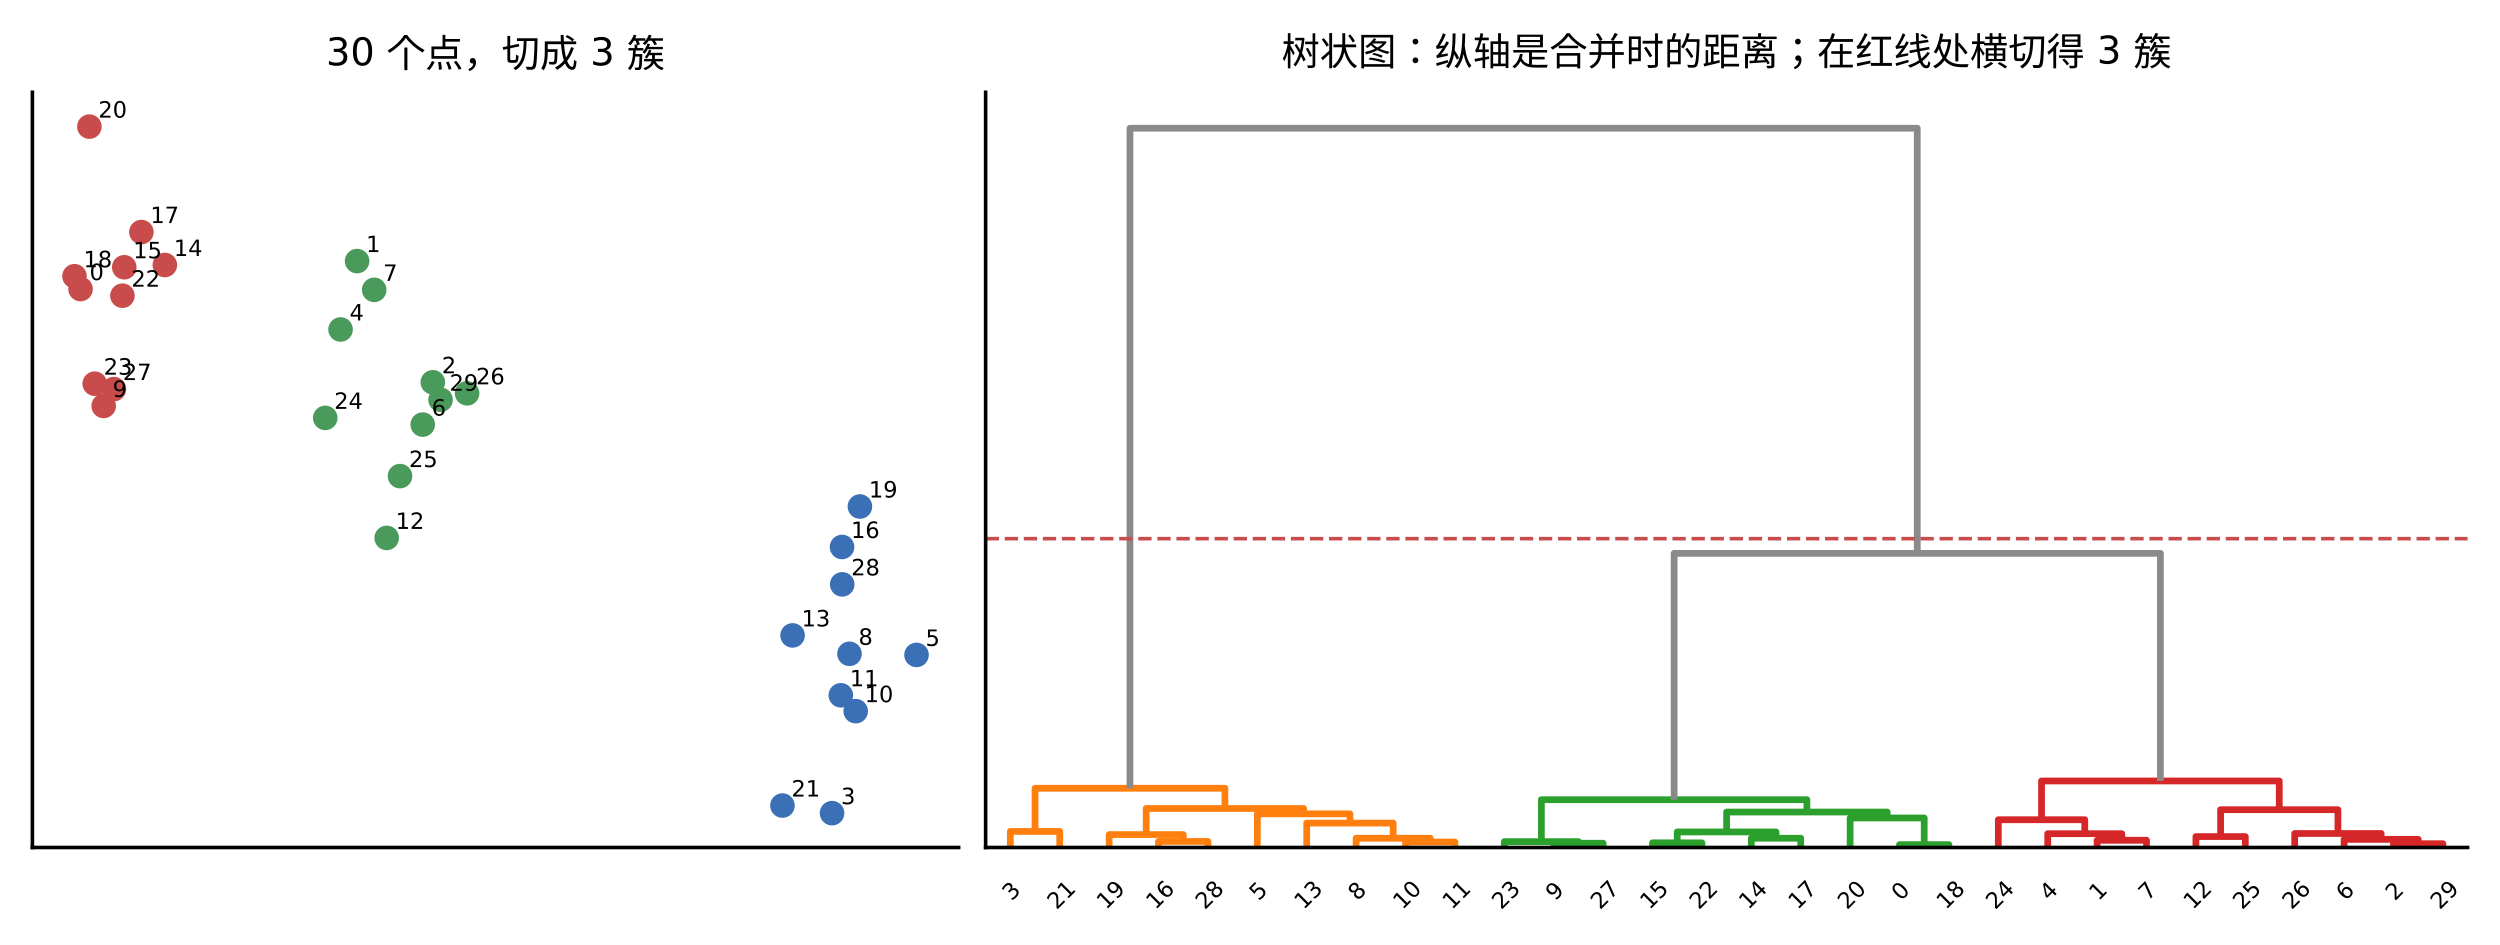
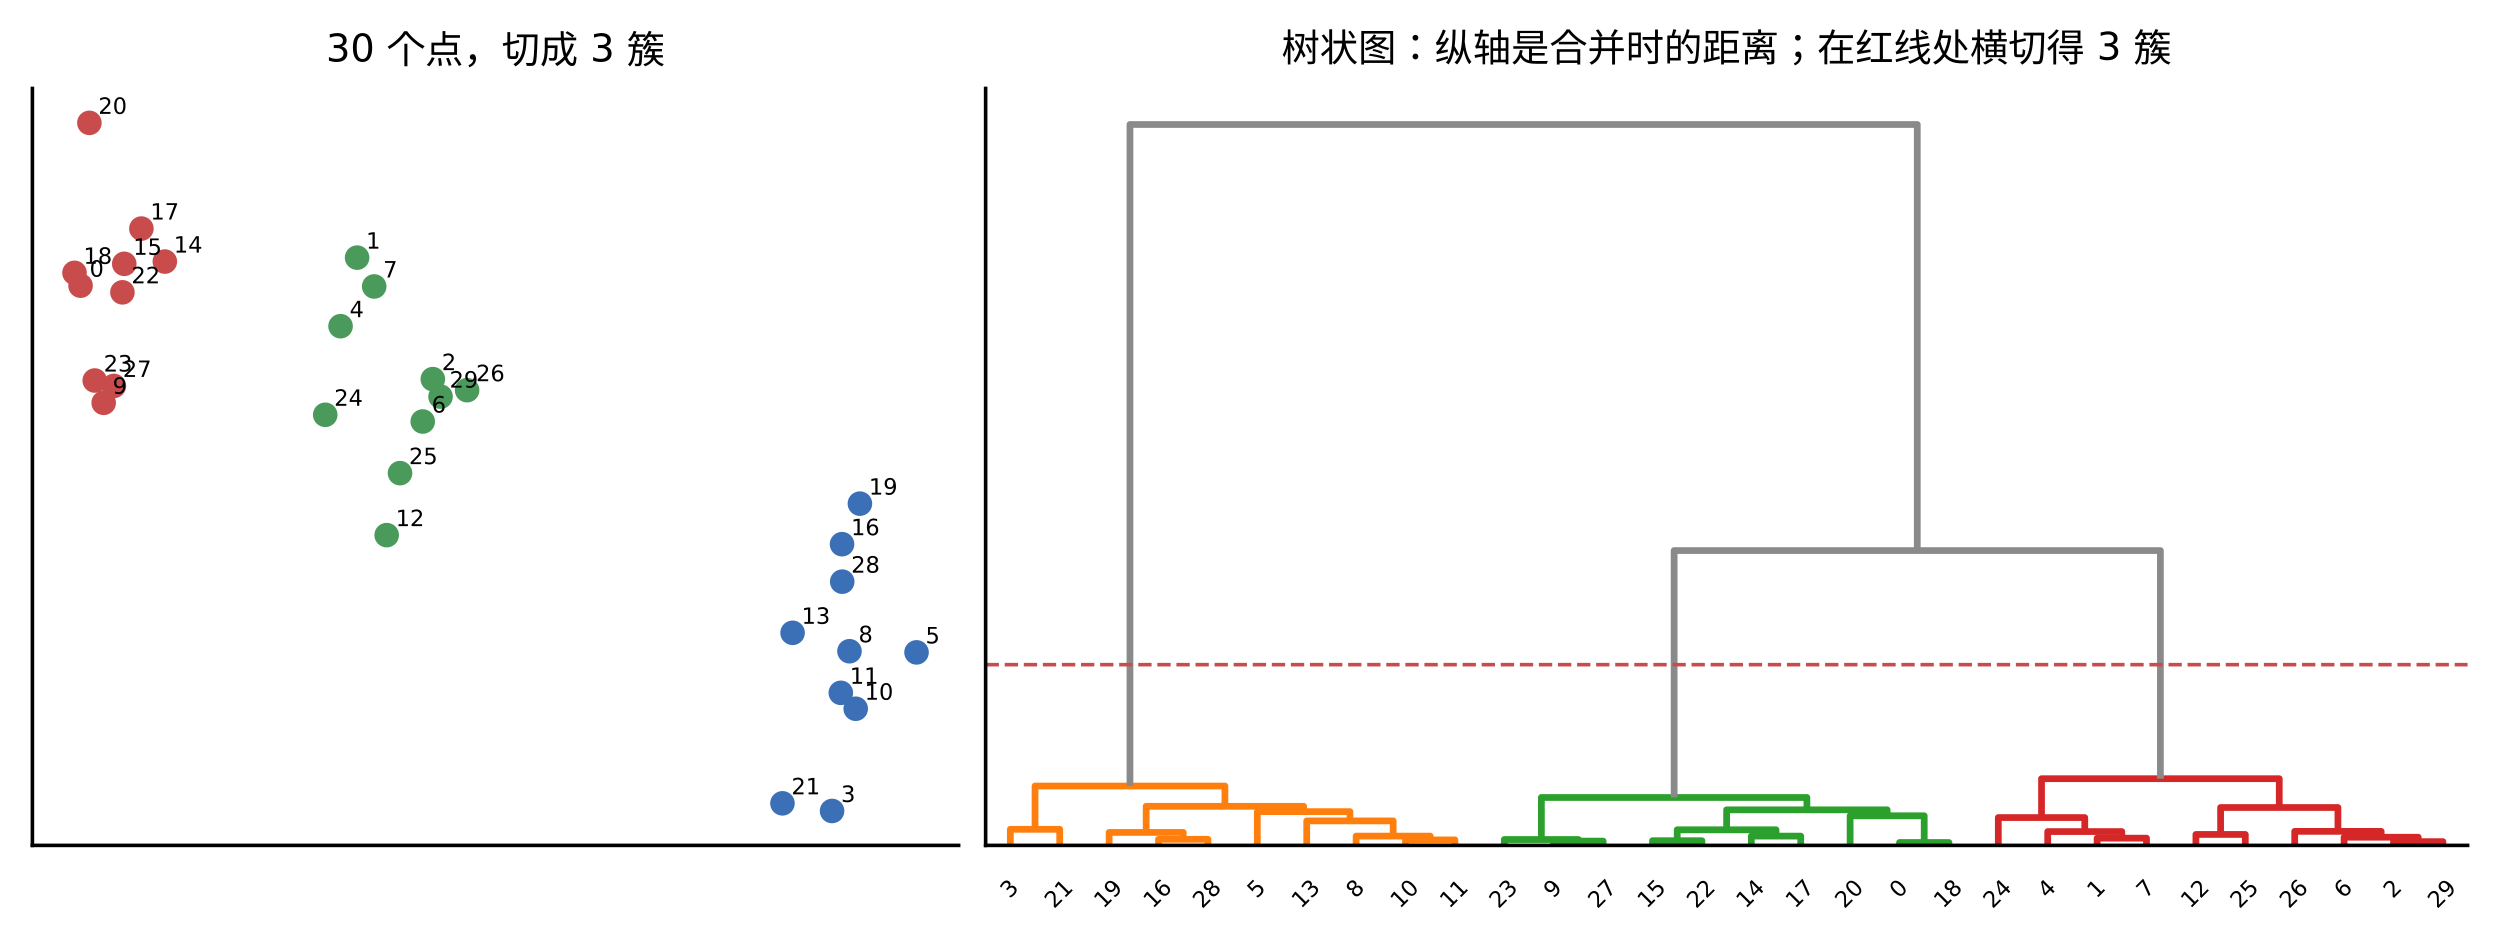
<svg xmlns="http://www.w3.org/2000/svg" xmlns:xlink="http://www.w3.org/1999/xlink" width="555.6pt" height="210pt" viewBox="0 0 555.6 210" version="1.1">
  <defs>
    <style type="text/css">*{stroke-linejoin: round; stroke-linecap: butt}</style>
  </defs>
  <g id="figure_1">
    <g id="patch_1">
-       <path d="M 0 210  L 555.6 210  L 555.6 -0  L 0 -0  z " style="fill: #ffffff" />
+       <path d="M 0 210 L 555.6 210 L 555.6 -0 L 0 -0 z " style="fill: #ffffff" />
    </g>
    <g id="axes_1">
      <g id="patch_2">
-         <path d="M 7.2 188.346  L 213.046 188.346  L 213.046 20.51  L 7.2 20.51  z " style="fill: #ffffff" />
+         <path d="M 7.2 187.879 L 213.046 187.879 L 213.046 19.659 L 7.2 19.659 z " style="fill: #ffffff" />
      </g>
      <g id="PathCollection_1">
        <defs>
-           <path id="mdc41150d9e" d="M 0 2.236  C 0.593 2.236 1.162 2 1.581 1.581  C 2 1.162 2.236 0.593 2.236 0  C 2.236 -0.593 2 -1.162 1.581 -1.581  C 1.162 -2 0.593 -2.236 0 -2.236  C -0.593 -2.236 -1.162 -2 -1.581 -1.581  C -2 -1.162 -2.236 -0.593 -2.236 0  C -2.236 0.593 -2 1.162 -1.581 1.581  C -1.162 2 -0.593 2.236 0 2.236  z " style="stroke: #3b6fb6" />
+           <path id="m9e10b21032" d="M 0 2.236 C 0.593 2.236 1.162 2 1.581 1.581 C 2 1.162 2.236 0.593 2.236 0 C 2.236 -0.593 2 -1.162 1.581 -1.581 C 1.162 -2 0.593 -2.236 0 -2.236 C -0.593 -2.236 -1.162 -2 -1.581 -1.581 C -2 -1.162 -2.236 -0.593 -2.236 0 C -2.236 0.593 -2 1.162 -1.581 1.581 C -1.162 2 -0.593 2.236 0 2.236 z " style="stroke: #3b6fb6" />
        </defs>
-         <g clip-path="url(#pfd260bfc84)">
-           <use xlink:href="#mdc41150d9e" x="184.918" y="180.717" style="fill: #3b6fb6; stroke: #3b6fb6" />
-           <use xlink:href="#mdc41150d9e" x="203.689" y="145.549" style="fill: #3b6fb6; stroke: #3b6fb6" />
-           <use xlink:href="#mdc41150d9e" x="188.788" y="145.298" style="fill: #3b6fb6; stroke: #3b6fb6" />
-           <use xlink:href="#mdc41150d9e" x="190.171" y="158.049" style="fill: #3b6fb6; stroke: #3b6fb6" />
-           <use xlink:href="#mdc41150d9e" x="186.864" y="154.519" style="fill: #3b6fb6; stroke: #3b6fb6" />
-           <use xlink:href="#mdc41150d9e" x="176.144" y="141.213" style="fill: #3b6fb6; stroke: #3b6fb6" />
-           <use xlink:href="#mdc41150d9e" x="187.134" y="121.56" style="fill: #3b6fb6; stroke: #3b6fb6" />
-           <use xlink:href="#mdc41150d9e" x="191.107" y="112.569" style="fill: #3b6fb6; stroke: #3b6fb6" />
-           <use xlink:href="#mdc41150d9e" x="173.894" y="179.023" style="fill: #3b6fb6; stroke: #3b6fb6" />
-           <use xlink:href="#mdc41150d9e" x="187.174" y="129.869" style="fill: #3b6fb6; stroke: #3b6fb6" />
+         <g clip-path="url(#pdfcf98d29f)">
+           <use xlink:href="#m9e10b21032" x="184.918" y="180.232" style="fill: #3b6fb6; stroke: #3b6fb6" />
+           <use xlink:href="#m9e10b21032" x="203.689" y="144.984" style="fill: #3b6fb6; stroke: #3b6fb6" />
+           <use xlink:href="#m9e10b21032" x="188.788" y="144.733" style="fill: #3b6fb6; stroke: #3b6fb6" />
+           <use xlink:href="#m9e10b21032" x="190.171" y="157.512" style="fill: #3b6fb6; stroke: #3b6fb6" />
+           <use xlink:href="#m9e10b21032" x="186.864" y="153.975" style="fill: #3b6fb6; stroke: #3b6fb6" />
+           <use xlink:href="#m9e10b21032" x="176.144" y="140.638" style="fill: #3b6fb6; stroke: #3b6fb6" />
+           <use xlink:href="#m9e10b21032" x="187.134" y="120.94" style="fill: #3b6fb6; stroke: #3b6fb6" />
+           <use xlink:href="#m9e10b21032" x="191.107" y="111.928" style="fill: #3b6fb6; stroke: #3b6fb6" />
+           <use xlink:href="#m9e10b21032" x="173.894" y="178.534" style="fill: #3b6fb6; stroke: #3b6fb6" />
+           <use xlink:href="#m9e10b21032" x="187.174" y="129.268" style="fill: #3b6fb6; stroke: #3b6fb6" />
        </g>
      </g>
      <g id="PathCollection_2">
        <defs>
-           <path id="mde18f491a0" d="M 0 2.236  C 0.593 2.236 1.162 2 1.581 1.581  C 2 1.162 2.236 0.593 2.236 0  C 2.236 -0.593 2 -1.162 1.581 -1.581  C 1.162 -2 0.593 -2.236 0 -2.236  C -0.593 -2.236 -1.162 -2 -1.581 -1.581  C -2 -1.162 -2.236 -0.593 -2.236 0  C -2.236 0.593 -2 1.162 -1.581 1.581  C -1.162 2 -0.593 2.236 0 2.236  z " style="stroke: #c94c4c" />
+           <path id="mf582504b7e" d="M 0 2.236 C 0.593 2.236 1.162 2 1.581 1.581 C 2 1.162 2.236 0.593 2.236 0 C 2.236 -0.593 2 -1.162 1.581 -1.581 C 1.162 -2 0.593 -2.236 0 -2.236 C -0.593 -2.236 -1.162 -2 -1.581 -1.581 C -2 -1.162 -2.236 -0.593 -2.236 0 C -2.236 0.593 -2 1.162 -1.581 1.581 C -1.162 2 -0.593 2.236 0 2.236 z " style="stroke: #c94c4c" />
        </defs>
-         <g clip-path="url(#pfd260bfc84)">
-           <use xlink:href="#mde18f491a0" x="17.902" y="64.241" style="fill: #c94c4c; stroke: #c94c4c" />
-           <use xlink:href="#mde18f491a0" x="23.042" y="90.214" style="fill: #c94c4c; stroke: #c94c4c" />
-           <use xlink:href="#mde18f491a0" x="36.634" y="58.895" style="fill: #c94c4c; stroke: #c94c4c" />
-           <use xlink:href="#mde18f491a0" x="27.613" y="59.395" style="fill: #c94c4c; stroke: #c94c4c" />
-           <use xlink:href="#mde18f491a0" x="31.424" y="51.575" style="fill: #c94c4c; stroke: #c94c4c" />
-           <use xlink:href="#mde18f491a0" x="16.557" y="61.393" style="fill: #c94c4c; stroke: #c94c4c" />
-           <use xlink:href="#mde18f491a0" x="19.863" y="28.139" style="fill: #c94c4c; stroke: #c94c4c" />
-           <use xlink:href="#mde18f491a0" x="27.208" y="65.715" style="fill: #c94c4c; stroke: #c94c4c" />
-           <use xlink:href="#mde18f491a0" x="21.052" y="85.268" style="fill: #c94c4c; stroke: #c94c4c" />
-           <use xlink:href="#mde18f491a0" x="25.308" y="86.471" style="fill: #c94c4c; stroke: #c94c4c" />
+         <g clip-path="url(#pdfcf98d29f)">
+           <use xlink:href="#mf582504b7e" x="17.902" y="63.49" style="fill: #c94c4c; stroke: #c94c4c" />
+           <use xlink:href="#mf582504b7e" x="23.042" y="89.522" style="fill: #c94c4c; stroke: #c94c4c" />
+           <use xlink:href="#mf582504b7e" x="36.634" y="58.132" style="fill: #c94c4c; stroke: #c94c4c" />
+           <use xlink:href="#mf582504b7e" x="27.613" y="58.632" style="fill: #c94c4c; stroke: #c94c4c" />
+           <use xlink:href="#mf582504b7e" x="31.424" y="50.795" style="fill: #c94c4c; stroke: #c94c4c" />
+           <use xlink:href="#mf582504b7e" x="16.557" y="60.635" style="fill: #c94c4c; stroke: #c94c4c" />
+           <use xlink:href="#mf582504b7e" x="19.863" y="27.305" style="fill: #c94c4c; stroke: #c94c4c" />
+           <use xlink:href="#mf582504b7e" x="27.208" y="64.967" style="fill: #c94c4c; stroke: #c94c4c" />
+           <use xlink:href="#mf582504b7e" x="21.052" y="84.565" style="fill: #c94c4c; stroke: #c94c4c" />
+           <use xlink:href="#mf582504b7e" x="25.308" y="85.77" style="fill: #c94c4c; stroke: #c94c4c" />
        </g>
      </g>
      <g id="PathCollection_3">
        <defs>
-           <path id="m5bed4da98b" d="M 0 2.236  C 0.593 2.236 1.162 2 1.581 1.581  C 2 1.162 2.236 0.593 2.236 0  C 2.236 -0.593 2 -1.162 1.581 -1.581  C 1.162 -2 0.593 -2.236 0 -2.236  C -0.593 -2.236 -1.162 -2 -1.581 -1.581  C -2 -1.162 -2.236 -0.593 -2.236 0  C -2.236 0.593 -2 1.162 -1.581 1.581  C -1.162 2 -0.593 2.236 0 2.236  z " style="stroke: #4a9a5b" />
+           <path id="m82878c0432" d="M 0 2.236 C 0.593 2.236 1.162 2 1.581 1.581 C 2 1.162 2.236 0.593 2.236 0 C 2.236 -0.593 2 -1.162 1.581 -1.581 C 1.162 -2 0.593 -2.236 0 -2.236 C -0.593 -2.236 -1.162 -2 -1.581 -1.581 C -2 -1.162 -2.236 -0.593 -2.236 0 C -2.236 0.593 -2 1.162 -1.581 1.581 C -1.162 2 -0.593 2.236 0 2.236 z " style="stroke: #4a9a5b" />
        </defs>
-         <g clip-path="url(#pfd260bfc84)">
-           <use xlink:href="#m5bed4da98b" x="79.362" y="58.024" style="fill: #4a9a5b; stroke: #4a9a5b" />
-           <use xlink:href="#m5bed4da98b" x="96.191" y="84.961" style="fill: #4a9a5b; stroke: #4a9a5b" />
-           <use xlink:href="#m5bed4da98b" x="75.684" y="73.224" style="fill: #4a9a5b; stroke: #4a9a5b" />
-           <use xlink:href="#m5bed4da98b" x="93.947" y="94.359" style="fill: #4a9a5b; stroke: #4a9a5b" />
-           <use xlink:href="#m5bed4da98b" x="83.161" y="64.414" style="fill: #4a9a5b; stroke: #4a9a5b" />
-           <use xlink:href="#m5bed4da98b" x="85.937" y="119.549" style="fill: #4a9a5b; stroke: #4a9a5b" />
-           <use xlink:href="#m5bed4da98b" x="72.282" y="92.871" style="fill: #4a9a5b; stroke: #4a9a5b" />
-           <use xlink:href="#m5bed4da98b" x="88.899" y="105.807" style="fill: #4a9a5b; stroke: #4a9a5b" />
-           <use xlink:href="#m5bed4da98b" x="103.807" y="87.412" style="fill: #4a9a5b; stroke: #4a9a5b" />
-           <use xlink:href="#m5bed4da98b" x="97.909" y="88.841" style="fill: #4a9a5b; stroke: #4a9a5b" />
+         <g clip-path="url(#pdfcf98d29f)">
+           <use xlink:href="#m82878c0432" x="79.362" y="57.258" style="fill: #4a9a5b; stroke: #4a9a5b" />
+           <use xlink:href="#m82878c0432" x="96.191" y="84.257" style="fill: #4a9a5b; stroke: #4a9a5b" />
+           <use xlink:href="#m82878c0432" x="75.684" y="72.493" style="fill: #4a9a5b; stroke: #4a9a5b" />
+           <use xlink:href="#m82878c0432" x="93.947" y="93.677" style="fill: #4a9a5b; stroke: #4a9a5b" />
+           <use xlink:href="#m82878c0432" x="83.161" y="63.663" style="fill: #4a9a5b; stroke: #4a9a5b" />
+           <use xlink:href="#m82878c0432" x="85.937" y="118.925" style="fill: #4a9a5b; stroke: #4a9a5b" />
+           <use xlink:href="#m82878c0432" x="72.282" y="92.186" style="fill: #4a9a5b; stroke: #4a9a5b" />
+           <use xlink:href="#m82878c0432" x="88.899" y="105.151" style="fill: #4a9a5b; stroke: #4a9a5b" />
+           <use xlink:href="#m82878c0432" x="103.807" y="86.714" style="fill: #4a9a5b; stroke: #4a9a5b" />
+           <use xlink:href="#m82878c0432" x="97.909" y="88.146" style="fill: #4a9a5b; stroke: #4a9a5b" />
        </g>
      </g>
      <g id="matplotlib.axis_1" />
      <g id="matplotlib.axis_2" />
      <g id="patch_3">
-         <path d="M 7.2 188.346  L 7.2 20.51  " style="fill: none; stroke: #000000; stroke-width: 0.8; stroke-linejoin: miter; stroke-linecap: square" />
+         <path d="M 7.2 187.879 L 7.2 19.659 " style="fill: none; stroke: #000000; stroke-width: 0.8; stroke-linejoin: miter; stroke-linecap: square" />
      </g>
      <g id="patch_4">
-         <path d="M 7.2 188.346  L 213.046 188.346  " style="fill: none; stroke: #000000; stroke-width: 0.8; stroke-linejoin: miter; stroke-linecap: square" />
+         <path d="M 7.2 187.879 L 213.046 187.879 " style="fill: none; stroke: #000000; stroke-width: 0.8; stroke-linejoin: miter; stroke-linecap: square" />
      </g>
      <g id="text_1">
-         <text style="font-size: 5px; font-family: 'Heiti SC', 'Heiti TC', 'Arial Unicode MS', 'DejaVu Sans'; text-anchor: start" x="19.902" y="62.241" transform="rotate(-0 19.90216 62.24136)">0</text>
+         <text style="font-size: 5px; font-family: 'Heiti SC', 'Heiti TC', 'Arial Unicode MS', 'DejaVu Sans'; text-anchor: start" x="19.902" y="61.49" transform="rotate(-0 19.90216 61.49008)">0</text>
      </g>
      <g id="text_2">
-         <text style="font-size: 5px; font-family: 'Heiti SC', 'Heiti TC', 'Arial Unicode MS', 'DejaVu Sans'; text-anchor: start" x="81.362" y="56.024" transform="rotate(-0 81.36173 56.02366)">1</text>
+         <text style="font-size: 5px; font-family: 'Heiti SC', 'Heiti TC', 'Arial Unicode MS', 'DejaVu Sans'; text-anchor: start" x="81.362" y="55.258" transform="rotate(-0 81.36173 55.25816)">1</text>
      </g>
      <g id="text_3">
-         <text style="font-size: 5px; font-family: 'Heiti SC', 'Heiti TC', 'Arial Unicode MS', 'DejaVu Sans'; text-anchor: start" x="98.191" y="82.961" transform="rotate(-0 98.19136 82.96099)">2</text>
+         <text style="font-size: 5px; font-family: 'Heiti SC', 'Heiti TC', 'Arial Unicode MS', 'DejaVu Sans'; text-anchor: start" x="98.191" y="82.257" transform="rotate(-0 98.19136 82.25711)">2</text>
      </g>
      <g id="text_4">
-         <text style="font-size: 5px; font-family: 'Heiti SC', 'Heiti TC', 'Arial Unicode MS', 'DejaVu Sans'; text-anchor: start" x="186.918" y="178.717" transform="rotate(-0 186.9182 178.7173)">3</text>
+         <text style="font-size: 5px; font-family: 'Heiti SC', 'Heiti TC', 'Arial Unicode MS', 'DejaVu Sans'; text-anchor: start" x="186.918" y="178.232" transform="rotate(-0 186.9182 178.2324)">3</text>
      </g>
      <g id="text_5">
-         <text style="font-size: 5px; font-family: 'Heiti SC', 'Heiti TC', 'Arial Unicode MS', 'DejaVu Sans'; text-anchor: start" x="77.684" y="71.224" transform="rotate(-0 77.68418 71.22419)">4</text>
+         <text style="font-size: 5px; font-family: 'Heiti SC', 'Heiti TC', 'Arial Unicode MS', 'DejaVu Sans'; text-anchor: start" x="77.684" y="70.493" transform="rotate(-0 77.68418 70.49346)">4</text>
      </g>
      <g id="text_6">
-         <text style="font-size: 5px; font-family: 'Heiti SC', 'Heiti TC', 'Arial Unicode MS', 'DejaVu Sans'; text-anchor: start" x="205.689" y="143.549" transform="rotate(-0 205.6892 143.5491)">5</text>
+         <text style="font-size: 5px; font-family: 'Heiti SC', 'Heiti TC', 'Arial Unicode MS', 'DejaVu Sans'; text-anchor: start" x="205.689" y="142.984" transform="rotate(-0 205.6892 142.9838)">5</text>
      </g>
      <g id="text_7">
-         <text style="font-size: 5px; font-family: 'Heiti SC', 'Heiti TC', 'Arial Unicode MS', 'DejaVu Sans'; text-anchor: start" x="95.947" y="92.359" transform="rotate(-0 95.94732 92.35894)">6</text>
+         <text style="font-size: 5px; font-family: 'Heiti SC', 'Heiti TC', 'Arial Unicode MS', 'DejaVu Sans'; text-anchor: start" x="95.947" y="91.677" transform="rotate(-0 95.94732 91.67656)">6</text>
      </g>
      <g id="text_8">
-         <text style="font-size: 5px; font-family: 'Heiti SC', 'Heiti TC', 'Arial Unicode MS', 'DejaVu Sans'; text-anchor: start" x="85.161" y="62.414" transform="rotate(-0 85.16117 62.41372)">7</text>
+         <text style="font-size: 5px; font-family: 'Heiti SC', 'Heiti TC', 'Arial Unicode MS', 'DejaVu Sans'; text-anchor: start" x="85.161" y="61.663" transform="rotate(-0 85.16117 61.66284)">7</text>
      </g>
      <g id="text_9">
-         <text style="font-size: 5px; font-family: 'Heiti SC', 'Heiti TC', 'Arial Unicode MS', 'DejaVu Sans'; text-anchor: start" x="190.788" y="143.298" transform="rotate(-0 190.7883 143.2985)">8</text>
+         <text style="font-size: 5px; font-family: 'Heiti SC', 'Heiti TC', 'Arial Unicode MS', 'DejaVu Sans'; text-anchor: start" x="190.788" y="142.733" transform="rotate(-0 190.7883 142.7326)">8</text>
      </g>
      <g id="text_10">
-         <text style="font-size: 5px; font-family: 'Heiti SC', 'Heiti TC', 'Arial Unicode MS', 'DejaVu Sans'; text-anchor: start" x="25.042" y="88.214" transform="rotate(-0 25.04201 88.21427)">9</text>
+         <text style="font-size: 5px; font-family: 'Heiti SC', 'Heiti TC', 'Arial Unicode MS', 'DejaVu Sans'; text-anchor: start" x="25.042" y="87.522" transform="rotate(-0 25.04201 87.52241)">9</text>
      </g>
      <g id="text_11">
-         <text style="font-size: 5px; font-family: 'Heiti SC', 'Heiti TC', 'Arial Unicode MS', 'DejaVu Sans'; text-anchor: start" x="192.171" y="156.049" transform="rotate(-0 192.1708 156.0486)">10</text>
+         <text style="font-size: 5px; font-family: 'Heiti SC', 'Heiti TC', 'Arial Unicode MS', 'DejaVu Sans'; text-anchor: start" x="192.171" y="155.512" transform="rotate(-0 192.1708 155.5119)">10</text>
      </g>
      <g id="text_12">
-         <text style="font-size: 5px; font-family: 'Heiti SC', 'Heiti TC', 'Arial Unicode MS', 'DejaVu Sans'; text-anchor: start" x="188.864" y="152.519" transform="rotate(-0 188.8641 152.5193)">11</text>
+         <text style="font-size: 5px; font-family: 'Heiti SC', 'Heiti TC', 'Arial Unicode MS', 'DejaVu Sans'; text-anchor: start" x="188.864" y="151.975" transform="rotate(-0 188.8641 151.9746)">11</text>
      </g>
      <g id="text_13">
-         <text style="font-size: 5px; font-family: 'Heiti SC', 'Heiti TC', 'Arial Unicode MS', 'DejaVu Sans'; text-anchor: start" x="87.937" y="117.549" transform="rotate(-0 87.93731 117.5493)">12</text>
+         <text style="font-size: 5px; font-family: 'Heiti SC', 'Heiti TC', 'Arial Unicode MS', 'DejaVu Sans'; text-anchor: start" x="87.937" y="116.925" transform="rotate(-0 87.93731 116.9246)">12</text>
      </g>
      <g id="text_14">
-         <text style="font-size: 5px; font-family: 'Heiti SC', 'Heiti TC', 'Arial Unicode MS', 'DejaVu Sans'; text-anchor: start" x="178.144" y="139.213" transform="rotate(-0 178.144 139.2127)">13</text>
+         <text style="font-size: 5px; font-family: 'Heiti SC', 'Heiti TC', 'Arial Unicode MS', 'DejaVu Sans'; text-anchor: start" x="178.144" y="138.638" transform="rotate(-0 178.144 138.6375)">13</text>
      </g>
      <g id="text_15">
-         <text style="font-size: 5px; font-family: 'Heiti SC', 'Heiti TC', 'Arial Unicode MS', 'DejaVu Sans'; text-anchor: start" x="38.634" y="56.895" transform="rotate(-0 38.63432 56.89505)">14</text>
+         <text style="font-size: 5px; font-family: 'Heiti SC', 'Heiti TC', 'Arial Unicode MS', 'DejaVu Sans'; text-anchor: start" x="38.634" y="56.132" transform="rotate(-0 38.63432 56.13154)">14</text>
      </g>
      <g id="text_16">
-         <text style="font-size: 5px; font-family: 'Heiti SC', 'Heiti TC', 'Arial Unicode MS', 'DejaVu Sans'; text-anchor: start" x="29.613" y="57.395" transform="rotate(-0 29.61344 57.39467)">15</text>
+         <text style="font-size: 5px; font-family: 'Heiti SC', 'Heiti TC', 'Arial Unicode MS', 'DejaVu Sans'; text-anchor: start" x="29.613" y="56.632" transform="rotate(-0 29.61344 56.63231)">15</text>
      </g>
      <g id="text_17">
-         <text style="font-size: 5px; font-family: 'Heiti SC', 'Heiti TC', 'Arial Unicode MS', 'DejaVu Sans'; text-anchor: start" x="189.134" y="119.56" transform="rotate(-0 189.1338 119.5603)">16</text>
+         <text style="font-size: 5px; font-family: 'Heiti SC', 'Heiti TC', 'Arial Unicode MS', 'DejaVu Sans'; text-anchor: start" x="189.134" y="118.94" transform="rotate(-0 189.1338 118.9401)">16</text>
      </g>
      <g id="text_18">
-         <text style="font-size: 5px; font-family: 'Heiti SC', 'Heiti TC', 'Arial Unicode MS', 'DejaVu Sans'; text-anchor: start" x="33.424" y="49.575" transform="rotate(-0 33.4245 49.57549)">17</text>
+         <text style="font-size: 5px; font-family: 'Heiti SC', 'Heiti TC', 'Arial Unicode MS', 'DejaVu Sans'; text-anchor: start" x="33.424" y="48.795" transform="rotate(-0 33.4245 48.79523)">17</text>
      </g>
      <g id="text_19">
-         <text style="font-size: 5px; font-family: 'Heiti SC', 'Heiti TC', 'Arial Unicode MS', 'DejaVu Sans'; text-anchor: start" x="18.557" y="59.393" transform="rotate(-0 18.55663 59.39313)">18</text>
+         <text style="font-size: 5px; font-family: 'Heiti SC', 'Heiti TC', 'Arial Unicode MS', 'DejaVu Sans'; text-anchor: start" x="18.557" y="58.635" transform="rotate(-0 18.55663 58.63533)">18</text>
      </g>
      <g id="text_20">
-         <text style="font-size: 5px; font-family: 'Heiti SC', 'Heiti TC', 'Arial Unicode MS', 'DejaVu Sans'; text-anchor: start" x="193.107" y="110.569" transform="rotate(-0 193.1066 110.5691)">19</text>
+         <text style="font-size: 5px; font-family: 'Heiti SC', 'Heiti TC', 'Arial Unicode MS', 'DejaVu Sans'; text-anchor: start" x="193.107" y="109.928" transform="rotate(-0 193.1066 109.9284)">19</text>
      </g>
      <g id="text_21">
-         <text style="font-size: 5px; font-family: 'Heiti SC', 'Heiti TC', 'Arial Unicode MS', 'DejaVu Sans'; text-anchor: start" x="21.863" y="26.139" transform="rotate(-0 21.86324 26.13892)">20</text>
+         <text style="font-size: 5px; font-family: 'Heiti SC', 'Heiti TC', 'Arial Unicode MS', 'DejaVu Sans'; text-anchor: start" x="21.863" y="25.305" transform="rotate(-0 21.86324 25.30504)">20</text>
      </g>
      <g id="text_22">
-         <text style="font-size: 5px; font-family: 'Heiti SC', 'Heiti TC', 'Arial Unicode MS', 'DejaVu Sans'; text-anchor: start" x="175.894" y="177.023" transform="rotate(-0 175.8942 177.023)">21</text>
+         <text style="font-size: 5px; font-family: 'Heiti SC', 'Heiti TC', 'Arial Unicode MS', 'DejaVu Sans'; text-anchor: start" x="175.894" y="176.534" transform="rotate(-0 175.8942 176.5343)">21</text>
      </g>
      <g id="text_23">
-         <text style="font-size: 5px; font-family: 'Heiti SC', 'Heiti TC', 'Arial Unicode MS', 'DejaVu Sans'; text-anchor: start" x="29.208" y="63.715" transform="rotate(-0 29.20787 63.71471)">22</text>
+         <text style="font-size: 5px; font-family: 'Heiti SC', 'Heiti TC', 'Arial Unicode MS', 'DejaVu Sans'; text-anchor: start" x="29.208" y="62.967" transform="rotate(-0 29.20787 62.96681)">22</text>
      </g>
      <g id="text_24">
-         <text style="font-size: 5px; font-family: 'Heiti SC', 'Heiti TC', 'Arial Unicode MS', 'DejaVu Sans'; text-anchor: start" x="23.052" y="83.268" transform="rotate(-0 23.05155 83.26827)">23</text>
+         <text style="font-size: 5px; font-family: 'Heiti SC', 'Heiti TC', 'Arial Unicode MS', 'DejaVu Sans'; text-anchor: start" x="23.052" y="82.565" transform="rotate(-0 23.05155 82.5651)">23</text>
      </g>
      <g id="text_25">
-         <text style="font-size: 5px; font-family: 'Heiti SC', 'Heiti TC', 'Arial Unicode MS', 'DejaVu Sans'; text-anchor: start" x="74.282" y="90.871" transform="rotate(-0 74.28247 90.87132)">24</text>
+         <text style="font-size: 5px; font-family: 'Heiti SC', 'Heiti TC', 'Arial Unicode MS', 'DejaVu Sans'; text-anchor: start" x="74.282" y="90.186" transform="rotate(-0 74.28247 90.18554)">24</text>
      </g>
      <g id="text_26">
-         <text style="font-size: 5px; font-family: 'Heiti SC', 'Heiti TC', 'Arial Unicode MS', 'DejaVu Sans'; text-anchor: start" x="90.899" y="103.807" transform="rotate(-0 90.89875 103.8074)">25</text>
+         <text style="font-size: 5px; font-family: 'Heiti SC', 'Heiti TC', 'Arial Unicode MS', 'DejaVu Sans'; text-anchor: start" x="90.899" y="103.151" transform="rotate(-0 90.89875 103.1512)">25</text>
      </g>
      <g id="text_27">
-         <text style="font-size: 5px; font-family: 'Heiti SC', 'Heiti TC', 'Arial Unicode MS', 'DejaVu Sans'; text-anchor: start" x="105.807" y="85.412" transform="rotate(-0 105.8075 85.41243)">26</text>
+         <text style="font-size: 5px; font-family: 'Heiti SC', 'Heiti TC', 'Arial Unicode MS', 'DejaVu Sans'; text-anchor: start" x="105.807" y="84.714" transform="rotate(-0 105.8075 84.71416)">26</text>
      </g>
      <g id="text_28">
-         <text style="font-size: 5px; font-family: 'Heiti SC', 'Heiti TC', 'Arial Unicode MS', 'DejaVu Sans'; text-anchor: start" x="27.308" y="84.471" transform="rotate(-0 27.3081 84.47052)">27</text>
+         <text style="font-size: 5px; font-family: 'Heiti SC', 'Heiti TC', 'Arial Unicode MS', 'DejaVu Sans'; text-anchor: start" x="27.308" y="83.77" transform="rotate(-0 27.3081 83.7701)">27</text>
      </g>
      <g id="text_29">
-         <text style="font-size: 5px; font-family: 'Heiti SC', 'Heiti TC', 'Arial Unicode MS', 'DejaVu Sans'; text-anchor: start" x="189.174" y="127.869" transform="rotate(-0 189.1736 127.8689)">28</text>
+         <text style="font-size: 5px; font-family: 'Heiti SC', 'Heiti TC', 'Arial Unicode MS', 'DejaVu Sans'; text-anchor: start" x="189.174" y="127.268" transform="rotate(-0 189.1736 127.2678)">28</text>
      </g>
      <g id="text_30">
-         <text style="font-size: 5px; font-family: 'Heiti SC', 'Heiti TC', 'Arial Unicode MS', 'DejaVu Sans'; text-anchor: start" x="99.909" y="86.841" transform="rotate(-0 99.90863 86.84071)">29</text>
+         <text style="font-size: 5px; font-family: 'Heiti SC', 'Heiti TC', 'Arial Unicode MS', 'DejaVu Sans'; text-anchor: start" x="99.909" y="86.146" transform="rotate(-0 99.90863 86.14571)">29</text>
      </g>
      <g id="text_31">
-         <text style="font-size: 8.5px; font-family: 'Heiti SC', 'Heiti TC', 'Arial Unicode MS', 'DejaVu Sans'; text-anchor: middle" x="110.123" y="14.51" transform="rotate(-0 110.1229 14.51)">30 个点，切成 3 簇</text>
+         <text style="font-size: 8.5px; font-family: 'Heiti SC', 'Heiti TC', 'Arial Unicode MS', 'DejaVu Sans'; text-anchor: middle" x="110.123" y="13.659" transform="rotate(-0 110.1229 13.65867)">30 个点，切成 3 簇</text>
      </g>
    </g>
    <g id="axes_2">
      <g id="patch_5">
-         <path d="M 219.046 188.346  L 548.4 188.346  L 548.4 20.51  L 219.046 20.51  z " style="fill: #ffffff" />
+         <path d="M 219.046 187.879 L 548.4 187.879 L 548.4 19.659 L 219.046 19.659 z " style="fill: #ffffff" />
      </g>
      <g id="matplotlib.axis_3">
        <g id="xtick_1">
          <g id="text_32">
-             <text style="font-size: 5px; font-family: 'Heiti SC', 'Heiti TC', 'Arial Unicode MS', 'DejaVu Sans'" transform="translate(224.8288 200.3456) rotate(-45)">3</text>
+             <text style="font-size: 5px; font-family: 'Heiti SC', 'Heiti TC', 'Arial Unicode MS', 'DejaVu Sans'" transform="translate(224.3863 199.8148) rotate(-45)">3</text>
          </g>
        </g>
        <g id="xtick_2">
          <g id="text_33">
-             <text style="font-size: 5px; font-family: 'Heiti SC', 'Heiti TC', 'Arial Unicode MS', 'DejaVu Sans'" transform="translate(234.8278 202.3045) rotate(-45)">21</text>
+             <text style="font-size: 5px; font-family: 'Heiti SC', 'Heiti TC', 'Arial Unicode MS', 'DejaVu Sans'" transform="translate(234.24 202.0642) rotate(-45)">21</text>
          </g>
        </g>
        <g id="xtick_3">
          <g id="text_34">
-             <text style="font-size: 5px; font-family: 'Heiti SC', 'Heiti TC', 'Arial Unicode MS', 'DejaVu Sans'" transform="translate(245.8063 202.3045) rotate(-45)">19</text>
+             <text style="font-size: 5px; font-family: 'Heiti SC', 'Heiti TC', 'Arial Unicode MS', 'DejaVu Sans'" transform="translate(245.2185 202.0642) rotate(-45)">19</text>
          </g>
        </g>
        <g id="xtick_4">
          <g id="text_35">
-             <text style="font-size: 5px; font-family: 'Heiti SC', 'Heiti TC', 'Arial Unicode MS', 'DejaVu Sans'" transform="translate(256.7847 202.3045) rotate(-45)">16</text>
+             <text style="font-size: 5px; font-family: 'Heiti SC', 'Heiti TC', 'Arial Unicode MS', 'DejaVu Sans'" transform="translate(256.1969 202.0642) rotate(-45)">16</text>
          </g>
        </g>
        <g id="xtick_5">
          <g id="text_36">
-             <text style="font-size: 5px; font-family: 'Heiti SC', 'Heiti TC', 'Arial Unicode MS', 'DejaVu Sans'" transform="translate(267.7631 202.3045) rotate(-45)">28</text>
+             <text style="font-size: 5px; font-family: 'Heiti SC', 'Heiti TC', 'Arial Unicode MS', 'DejaVu Sans'" transform="translate(267.1754 202.0642) rotate(-45)">28</text>
          </g>
        </g>
        <g id="xtick_6">
          <g id="text_37">
-             <text style="font-size: 5px; font-family: 'Heiti SC', 'Heiti TC', 'Arial Unicode MS', 'DejaVu Sans'" transform="translate(279.721 200.3456) rotate(-45)">5</text>
+             <text style="font-size: 5px; font-family: 'Heiti SC', 'Heiti TC', 'Arial Unicode MS', 'DejaVu Sans'" transform="translate(279.2785 199.8148) rotate(-45)">5</text>
          </g>
        </g>
        <g id="xtick_7">
          <g id="text_38">
-             <text style="font-size: 5px; font-family: 'Heiti SC', 'Heiti TC', 'Arial Unicode MS', 'DejaVu Sans'" transform="translate(289.72 202.3045) rotate(-45)">13</text>
+             <text style="font-size: 5px; font-family: 'Heiti SC', 'Heiti TC', 'Arial Unicode MS', 'DejaVu Sans'" transform="translate(289.1322 202.0642) rotate(-45)">13</text>
          </g>
        </g>
        <g id="xtick_8">
          <g id="text_39">
-             <text style="font-size: 5px; font-family: 'Heiti SC', 'Heiti TC', 'Arial Unicode MS', 'DejaVu Sans'" transform="translate(301.6779 200.3456) rotate(-45)">8</text>
+             <text style="font-size: 5px; font-family: 'Heiti SC', 'Heiti TC', 'Arial Unicode MS', 'DejaVu Sans'" transform="translate(301.2354 199.8148) rotate(-45)">8</text>
          </g>
        </g>
        <g id="xtick_9">
          <g id="text_40">
-             <text style="font-size: 5px; font-family: 'Heiti SC', 'Heiti TC', 'Arial Unicode MS', 'DejaVu Sans'" transform="translate(311.6769 202.3045) rotate(-45)">10</text>
+             <text style="font-size: 5px; font-family: 'Heiti SC', 'Heiti TC', 'Arial Unicode MS', 'DejaVu Sans'" transform="translate(311.0891 202.0642) rotate(-45)">10</text>
          </g>
        </g>
        <g id="xtick_10">
          <g id="text_41">
-             <text style="font-size: 5px; font-family: 'Heiti SC', 'Heiti TC', 'Arial Unicode MS', 'DejaVu Sans'" transform="translate(322.6553 202.3045) rotate(-45)">11</text>
+             <text style="font-size: 5px; font-family: 'Heiti SC', 'Heiti TC', 'Arial Unicode MS', 'DejaVu Sans'" transform="translate(322.0676 202.0642) rotate(-45)">11</text>
          </g>
        </g>
        <g id="xtick_11">
          <g id="text_42">
-             <text style="font-size: 5px; font-family: 'Heiti SC', 'Heiti TC', 'Arial Unicode MS', 'DejaVu Sans'" transform="translate(333.6338 202.3045) rotate(-45)">23</text>
+             <text style="font-size: 5px; font-family: 'Heiti SC', 'Heiti TC', 'Arial Unicode MS', 'DejaVu Sans'" transform="translate(333.046 202.0642) rotate(-45)">23</text>
          </g>
        </g>
        <g id="xtick_12">
          <g id="text_43">
-             <text style="font-size: 5px; font-family: 'Heiti SC', 'Heiti TC', 'Arial Unicode MS', 'DejaVu Sans'" transform="translate(345.5917 200.3456) rotate(-45)">9</text>
+             <text style="font-size: 5px; font-family: 'Heiti SC', 'Heiti TC', 'Arial Unicode MS', 'DejaVu Sans'" transform="translate(345.1492 199.8148) rotate(-45)">9</text>
          </g>
        </g>
        <g id="xtick_13">
          <g id="text_44">
-             <text style="font-size: 5px; font-family: 'Heiti SC', 'Heiti TC', 'Arial Unicode MS', 'DejaVu Sans'" transform="translate(355.5907 202.3045) rotate(-45)">27</text>
+             <text style="font-size: 5px; font-family: 'Heiti SC', 'Heiti TC', 'Arial Unicode MS', 'DejaVu Sans'" transform="translate(355.0029 202.0642) rotate(-45)">27</text>
          </g>
        </g>
        <g id="xtick_14">
          <g id="text_45">
-             <text style="font-size: 5px; font-family: 'Heiti SC', 'Heiti TC', 'Arial Unicode MS', 'DejaVu Sans'" transform="translate(366.5691 202.3045) rotate(-45)">15</text>
+             <text style="font-size: 5px; font-family: 'Heiti SC', 'Heiti TC', 'Arial Unicode MS', 'DejaVu Sans'" transform="translate(365.9813 202.0642) rotate(-45)">15</text>
          </g>
        </g>
        <g id="xtick_15">
          <g id="text_46">
-             <text style="font-size: 5px; font-family: 'Heiti SC', 'Heiti TC', 'Arial Unicode MS', 'DejaVu Sans'" transform="translate(377.5476 202.3045) rotate(-45)">22</text>
+             <text style="font-size: 5px; font-family: 'Heiti SC', 'Heiti TC', 'Arial Unicode MS', 'DejaVu Sans'" transform="translate(376.9598 202.0642) rotate(-45)">22</text>
          </g>
        </g>
        <g id="xtick_16">
          <g id="text_47">
-             <text style="font-size: 5px; font-family: 'Heiti SC', 'Heiti TC', 'Arial Unicode MS', 'DejaVu Sans'" transform="translate(388.526 202.3045) rotate(-45)">14</text>
+             <text style="font-size: 5px; font-family: 'Heiti SC', 'Heiti TC', 'Arial Unicode MS', 'DejaVu Sans'" transform="translate(387.9382 202.0642) rotate(-45)">14</text>
          </g>
        </g>
        <g id="xtick_17">
          <g id="text_48">
-             <text style="font-size: 5px; font-family: 'Heiti SC', 'Heiti TC', 'Arial Unicode MS', 'DejaVu Sans'" transform="translate(399.5044 202.3045) rotate(-45)">17</text>
+             <text style="font-size: 5px; font-family: 'Heiti SC', 'Heiti TC', 'Arial Unicode MS', 'DejaVu Sans'" transform="translate(398.9167 202.0642) rotate(-45)">17</text>
          </g>
        </g>
        <g id="xtick_18">
          <g id="text_49">
-             <text style="font-size: 5px; font-family: 'Heiti SC', 'Heiti TC', 'Arial Unicode MS', 'DejaVu Sans'" transform="translate(410.4829 202.3045) rotate(-45)">20</text>
+             <text style="font-size: 5px; font-family: 'Heiti SC', 'Heiti TC', 'Arial Unicode MS', 'DejaVu Sans'" transform="translate(409.8951 202.0642) rotate(-45)">20</text>
          </g>
        </g>
        <g id="xtick_19">
          <g id="text_50">
-             <text style="font-size: 5px; font-family: 'Heiti SC', 'Heiti TC', 'Arial Unicode MS', 'DejaVu Sans'" transform="translate(422.4408 200.3456) rotate(-45)">0</text>
+             <text style="font-size: 5px; font-family: 'Heiti SC', 'Heiti TC', 'Arial Unicode MS', 'DejaVu Sans'" transform="translate(421.9983 199.8148) rotate(-45)">0</text>
          </g>
        </g>
        <g id="xtick_20">
          <g id="text_51">
-             <text style="font-size: 5px; font-family: 'Heiti SC', 'Heiti TC', 'Arial Unicode MS', 'DejaVu Sans'" transform="translate(432.4398 202.3045) rotate(-45)">18</text>
+             <text style="font-size: 5px; font-family: 'Heiti SC', 'Heiti TC', 'Arial Unicode MS', 'DejaVu Sans'" transform="translate(431.852 202.0642) rotate(-45)">18</text>
          </g>
        </g>
        <g id="xtick_21">
          <g id="text_52">
-             <text style="font-size: 5px; font-family: 'Heiti SC', 'Heiti TC', 'Arial Unicode MS', 'DejaVu Sans'" transform="translate(443.4182 202.3045) rotate(-45)">24</text>
+             <text style="font-size: 5px; font-family: 'Heiti SC', 'Heiti TC', 'Arial Unicode MS', 'DejaVu Sans'" transform="translate(442.8304 202.0642) rotate(-45)">24</text>
          </g>
        </g>
        <g id="xtick_22">
          <g id="text_53">
-             <text style="font-size: 5px; font-family: 'Heiti SC', 'Heiti TC', 'Arial Unicode MS', 'DejaVu Sans'" transform="translate(455.3761 200.3456) rotate(-45)">4</text>
+             <text style="font-size: 5px; font-family: 'Heiti SC', 'Heiti TC', 'Arial Unicode MS', 'DejaVu Sans'" transform="translate(454.9336 199.8148) rotate(-45)">4</text>
          </g>
        </g>
        <g id="xtick_23">
          <g id="text_54">
-             <text style="font-size: 5px; font-family: 'Heiti SC', 'Heiti TC', 'Arial Unicode MS', 'DejaVu Sans'" transform="translate(466.3545 200.3456) rotate(-45)">1</text>
+             <text style="font-size: 5px; font-family: 'Heiti SC', 'Heiti TC', 'Arial Unicode MS', 'DejaVu Sans'" transform="translate(465.9121 199.8148) rotate(-45)">1</text>
          </g>
        </g>
        <g id="xtick_24">
          <g id="text_55">
-             <text style="font-size: 5px; font-family: 'Heiti SC', 'Heiti TC', 'Arial Unicode MS', 'DejaVu Sans'" transform="translate(477.333 200.3456) rotate(-45)">7</text>
+             <text style="font-size: 5px; font-family: 'Heiti SC', 'Heiti TC', 'Arial Unicode MS', 'DejaVu Sans'" transform="translate(476.8905 199.8148) rotate(-45)">7</text>
          </g>
        </g>
        <g id="xtick_25">
          <g id="text_56">
-             <text style="font-size: 5px; font-family: 'Heiti SC', 'Heiti TC', 'Arial Unicode MS', 'DejaVu Sans'" transform="translate(487.332 202.3045) rotate(-45)">12</text>
+             <text style="font-size: 5px; font-family: 'Heiti SC', 'Heiti TC', 'Arial Unicode MS', 'DejaVu Sans'" transform="translate(486.7442 202.0642) rotate(-45)">12</text>
          </g>
        </g>
        <g id="xtick_26">
          <g id="text_57">
-             <text style="font-size: 5px; font-family: 'Heiti SC', 'Heiti TC', 'Arial Unicode MS', 'DejaVu Sans'" transform="translate(498.3104 202.3045) rotate(-45)">25</text>
+             <text style="font-size: 5px; font-family: 'Heiti SC', 'Heiti TC', 'Arial Unicode MS', 'DejaVu Sans'" transform="translate(497.7226 202.0642) rotate(-45)">25</text>
          </g>
        </g>
        <g id="xtick_27">
          <g id="text_58">
-             <text style="font-size: 5px; font-family: 'Heiti SC', 'Heiti TC', 'Arial Unicode MS', 'DejaVu Sans'" transform="translate(509.2889 202.3045) rotate(-45)">26</text>
+             <text style="font-size: 5px; font-family: 'Heiti SC', 'Heiti TC', 'Arial Unicode MS', 'DejaVu Sans'" transform="translate(508.7011 202.0642) rotate(-45)">26</text>
          </g>
        </g>
        <g id="xtick_28">
          <g id="text_59">
-             <text style="font-size: 5px; font-family: 'Heiti SC', 'Heiti TC', 'Arial Unicode MS', 'DejaVu Sans'" transform="translate(521.2468 200.3456) rotate(-45)">6</text>
+             <text style="font-size: 5px; font-family: 'Heiti SC', 'Heiti TC', 'Arial Unicode MS', 'DejaVu Sans'" transform="translate(520.8043 199.8148) rotate(-45)">6</text>
          </g>
        </g>
        <g id="xtick_29">
          <g id="text_60">
-             <text style="font-size: 5px; font-family: 'Heiti SC', 'Heiti TC', 'Arial Unicode MS', 'DejaVu Sans'" transform="translate(532.2252 200.3456) rotate(-45)">2</text>
+             <text style="font-size: 5px; font-family: 'Heiti SC', 'Heiti TC', 'Arial Unicode MS', 'DejaVu Sans'" transform="translate(531.7827 199.8148) rotate(-45)">2</text>
          </g>
        </g>
        <g id="xtick_30">
          <g id="text_61">
-             <text style="font-size: 5px; font-family: 'Heiti SC', 'Heiti TC', 'Arial Unicode MS', 'DejaVu Sans'" transform="translate(542.2242 202.3045) rotate(-45)">29</text>
+             <text style="font-size: 5px; font-family: 'Heiti SC', 'Heiti TC', 'Arial Unicode MS', 'DejaVu Sans'" transform="translate(541.6364 202.0642) rotate(-45)">29</text>
          </g>
        </g>
      </g>
      <g id="matplotlib.axis_4" />
      <g id="LineCollection_1">
-         <path d="M 224.535 188.346  L 224.535 184.775  L 235.514 184.775  L 235.514 188.346  " clip-path="url(#pb0be059a08)" style="fill: none; stroke: #ff7f0e; stroke-width: 1.5" />
-         <path d="M 257.471 188.346  L 257.471 187  L 268.449 187  L 268.449 188.346  " clip-path="url(#pb0be059a08)" style="fill: none; stroke: #ff7f0e; stroke-width: 1.5" />
-         <path d="M 246.492 188.346  L 246.492 185.479  L 262.96 185.479  L 262.96 187  " clip-path="url(#pb0be059a08)" style="fill: none; stroke: #ff7f0e; stroke-width: 1.5" />
-         <path d="M 312.363 188.346  L 312.363 187.135  L 323.341 187.135  L 323.341 188.346  " clip-path="url(#pb0be059a08)" style="fill: none; stroke: #ff7f0e; stroke-width: 1.5" />
-         <path d="M 301.385 188.346  L 301.385 186.288  L 317.852 186.288  L 317.852 187.135  " clip-path="url(#pb0be059a08)" style="fill: none; stroke: #ff7f0e; stroke-width: 1.5" />
-         <path d="M 290.406 188.346  L 290.406 182.921  L 309.618 182.921  L 309.618 186.288  " clip-path="url(#pb0be059a08)" style="fill: none; stroke: #ff7f0e; stroke-width: 1.5" />
-         <path d="M 279.428 188.346  L 279.428 180.862  L 300.012 180.862  L 300.012 182.921  " clip-path="url(#pb0be059a08)" style="fill: none; stroke: #ff7f0e; stroke-width: 1.5" />
-         <path d="M 254.726 185.479  L 254.726 179.679  L 289.72 179.679  L 289.72 180.862  " clip-path="url(#pb0be059a08)" style="fill: none; stroke: #ff7f0e; stroke-width: 1.5" />
-         <path d="M 230.025 184.775  L 230.025 175.185  L 272.223 175.185  L 272.223 179.679  " clip-path="url(#pb0be059a08)" style="fill: none; stroke: #ff7f0e; stroke-width: 1.5" />
+         <path d="M 224.535 187.879 L 224.535 184.3 L 235.514 184.3 L 235.514 187.879 " clip-path="url(#pb8a5df64db)" style="fill: none; stroke: #ff7f0e; stroke-width: 1.5" />
+         <path d="M 257.471 187.879 L 257.471 186.529 L 268.449 186.529 L 268.449 187.879 " clip-path="url(#pb8a5df64db)" style="fill: none; stroke: #ff7f0e; stroke-width: 1.5" />
+         <path d="M 246.492 187.879 L 246.492 185.005 L 262.96 185.005 L 262.96 186.529 " clip-path="url(#pb8a5df64db)" style="fill: none; stroke: #ff7f0e; stroke-width: 1.5" />
+         <path d="M 312.363 187.879 L 312.363 186.665 L 323.341 186.665 L 323.341 187.879 " clip-path="url(#pb8a5df64db)" style="fill: none; stroke: #ff7f0e; stroke-width: 1.5" />
+         <path d="M 301.385 187.879 L 301.385 185.816 L 317.852 185.816 L 317.852 186.665 " clip-path="url(#pb8a5df64db)" style="fill: none; stroke: #ff7f0e; stroke-width: 1.5" />
+         <path d="M 290.406 187.879 L 290.406 182.441 L 309.618 182.441 L 309.618 185.816 " clip-path="url(#pb8a5df64db)" style="fill: none; stroke: #ff7f0e; stroke-width: 1.5" />
+         <path d="M 279.428 187.879 L 279.428 180.377 L 300.012 180.377 L 300.012 182.441 " clip-path="url(#pb8a5df64db)" style="fill: none; stroke: #ff7f0e; stroke-width: 1.5" />
+         <path d="M 254.726 185.005 L 254.726 179.192 L 289.72 179.192 L 289.72 180.377 " clip-path="url(#pb8a5df64db)" style="fill: none; stroke: #ff7f0e; stroke-width: 1.5" />
+         <path d="M 230.025 184.3 L 230.025 174.688 L 272.223 174.688 L 272.223 179.192 " clip-path="url(#pb8a5df64db)" style="fill: none; stroke: #ff7f0e; stroke-width: 1.5" />
      </g>
      <g id="LineCollection_2">
-         <path d="M 345.298 188.346  L 345.298 187.396  L 356.277 187.396  L 356.277 188.346  " clip-path="url(#pb0be059a08)" style="fill: none; stroke: #2ca02c; stroke-width: 1.5" />
-         <path d="M 334.32 188.346  L 334.32 187.047  L 350.788 187.047  L 350.788 187.396  " clip-path="url(#pb0be059a08)" style="fill: none; stroke: #2ca02c; stroke-width: 1.5" />
-         <path d="M 367.255 188.346  L 367.255 187.314  L 378.234 187.314  L 378.234 188.346  " clip-path="url(#pb0be059a08)" style="fill: none; stroke: #2ca02c; stroke-width: 1.5" />
-         <path d="M 389.212 188.346  L 389.212 186.288  L 400.191 186.288  L 400.191 188.346  " clip-path="url(#pb0be059a08)" style="fill: none; stroke: #2ca02c; stroke-width: 1.5" />
-         <path d="M 372.744 187.314  L 372.744 184.889  L 394.701 184.889  L 394.701 186.288  " clip-path="url(#pb0be059a08)" style="fill: none; stroke: #2ca02c; stroke-width: 1.5" />
-         <path d="M 422.147 188.346  L 422.147 187.712  L 433.126 187.712  L 433.126 188.346  " clip-path="url(#pb0be059a08)" style="fill: none; stroke: #2ca02c; stroke-width: 1.5" />
-         <path d="M 411.169 188.346  L 411.169 181.784  L 427.637 181.784  L 427.637 187.712  " clip-path="url(#pb0be059a08)" style="fill: none; stroke: #2ca02c; stroke-width: 1.5" />
-         <path d="M 383.723 184.889  L 383.723 180.463  L 419.403 180.463  L 419.403 181.784  " clip-path="url(#pb0be059a08)" style="fill: none; stroke: #2ca02c; stroke-width: 1.5" />
-         <path d="M 342.554 187.047  L 342.554 177.723  L 401.563 177.723  L 401.563 180.463  " clip-path="url(#pb0be059a08)" style="fill: none; stroke: #2ca02c; stroke-width: 1.5" />
+         <path d="M 345.298 187.879 L 345.298 186.926 L 356.277 186.926 L 356.277 187.879 " clip-path="url(#pb8a5df64db)" style="fill: none; stroke: #2ca02c; stroke-width: 1.5" />
+         <path d="M 334.32 187.879 L 334.32 186.577 L 350.788 186.577 L 350.788 186.926 " clip-path="url(#pb8a5df64db)" style="fill: none; stroke: #2ca02c; stroke-width: 1.5" />
+         <path d="M 367.255 187.879 L 367.255 186.844 L 378.234 186.844 L 378.234 187.879 " clip-path="url(#pb8a5df64db)" style="fill: none; stroke: #2ca02c; stroke-width: 1.5" />
+         <path d="M 389.212 187.879 L 389.212 185.816 L 400.191 185.816 L 400.191 187.879 " clip-path="url(#pb8a5df64db)" style="fill: none; stroke: #2ca02c; stroke-width: 1.5" />
+         <path d="M 372.744 186.844 L 372.744 184.414 L 394.701 184.414 L 394.701 185.816 " clip-path="url(#pb8a5df64db)" style="fill: none; stroke: #2ca02c; stroke-width: 1.5" />
+         <path d="M 422.147 187.879 L 422.147 187.243 L 433.126 187.243 L 433.126 187.879 " clip-path="url(#pb8a5df64db)" style="fill: none; stroke: #2ca02c; stroke-width: 1.5" />
+         <path d="M 411.169 187.879 L 411.169 181.302 L 427.637 181.302 L 427.637 187.243 " clip-path="url(#pb8a5df64db)" style="fill: none; stroke: #2ca02c; stroke-width: 1.5" />
+         <path d="M 383.723 184.414 L 383.723 179.978 L 419.403 179.978 L 419.403 181.302 " clip-path="url(#pb8a5df64db)" style="fill: none; stroke: #2ca02c; stroke-width: 1.5" />
+         <path d="M 342.554 186.577 L 342.554 177.232 L 401.563 177.232 L 401.563 179.978 " clip-path="url(#pb8a5df64db)" style="fill: none; stroke: #2ca02c; stroke-width: 1.5" />
      </g>
      <g id="LineCollection_3">
-         <path d="M 466.061 188.346  L 466.061 186.741  L 477.04 186.741  L 477.04 188.346  " clip-path="url(#pb0be059a08)" style="fill: none; stroke: #d62728; stroke-width: 1.5" />
-         <path d="M 455.083 188.346  L 455.083 185.285  L 471.55 185.285  L 471.55 186.741  " clip-path="url(#pb0be059a08)" style="fill: none; stroke: #d62728; stroke-width: 1.5" />
-         <path d="M 444.104 188.346  L 444.104 182.179  L 463.317 182.179  L 463.317 185.285  " clip-path="url(#pb0be059a08)" style="fill: none; stroke: #d62728; stroke-width: 1.5" />
-         <path d="M 488.018 188.346  L 488.018 185.923  L 498.997 185.923  L 498.997 188.346  " clip-path="url(#pb0be059a08)" style="fill: none; stroke: #d62728; stroke-width: 1.5" />
-         <path d="M 531.932 188.346  L 531.932 187.508  L 542.91 187.508  L 542.91 188.346  " clip-path="url(#pb0be059a08)" style="fill: none; stroke: #d62728; stroke-width: 1.5" />
-         <path d="M 520.953 188.346  L 520.953 186.533  L 537.421 186.533  L 537.421 187.508  " clip-path="url(#pb0be059a08)" style="fill: none; stroke: #d62728; stroke-width: 1.5" />
-         <path d="M 509.975 188.346  L 509.975 185.239  L 529.187 185.239  L 529.187 186.533  " clip-path="url(#pb0be059a08)" style="fill: none; stroke: #d62728; stroke-width: 1.5" />
-         <path d="M 493.507 185.923  L 493.507 179.947  L 519.581 179.947  L 519.581 185.239  " clip-path="url(#pb0be059a08)" style="fill: none; stroke: #d62728; stroke-width: 1.5" />
-         <path d="M 453.71 182.179  L 453.71 173.562  L 506.544 173.562  L 506.544 179.947  " clip-path="url(#pb0be059a08)" style="fill: none; stroke: #d62728; stroke-width: 1.5" />
+         <path d="M 466.061 187.879 L 466.061 186.27 L 477.04 186.27 L 477.04 187.879 " clip-path="url(#pb8a5df64db)" style="fill: none; stroke: #d62728; stroke-width: 1.5" />
+         <path d="M 455.083 187.879 L 455.083 184.811 L 471.55 184.811 L 471.55 186.27 " clip-path="url(#pb8a5df64db)" style="fill: none; stroke: #d62728; stroke-width: 1.5" />
+         <path d="M 444.104 187.879 L 444.104 181.697 L 463.317 181.697 L 463.317 184.811 " clip-path="url(#pb8a5df64db)" style="fill: none; stroke: #d62728; stroke-width: 1.5" />
+         <path d="M 488.018 187.879 L 488.018 185.45 L 498.997 185.45 L 498.997 187.879 " clip-path="url(#pb8a5df64db)" style="fill: none; stroke: #d62728; stroke-width: 1.5" />
+         <path d="M 531.932 187.879 L 531.932 187.039 L 542.91 187.039 L 542.91 187.879 " clip-path="url(#pb8a5df64db)" style="fill: none; stroke: #d62728; stroke-width: 1.5" />
+         <path d="M 520.953 187.879 L 520.953 186.062 L 537.421 186.062 L 537.421 187.039 " clip-path="url(#pb8a5df64db)" style="fill: none; stroke: #d62728; stroke-width: 1.5" />
+         <path d="M 509.975 187.879 L 509.975 184.765 L 529.187 184.765 L 529.187 186.062 " clip-path="url(#pb8a5df64db)" style="fill: none; stroke: #d62728; stroke-width: 1.5" />
+         <path d="M 493.507 185.45 L 493.507 179.461 L 519.581 179.461 L 519.581 184.765 " clip-path="url(#pb8a5df64db)" style="fill: none; stroke: #d62728; stroke-width: 1.5" />
+         <path d="M 453.71 181.697 L 453.71 173.061 L 506.544 173.061 L 506.544 179.461 " clip-path="url(#pb8a5df64db)" style="fill: none; stroke: #d62728; stroke-width: 1.5" />
      </g>
      <g id="LineCollection_4">
-         <path d="M 372.058 177.723  L 372.058 122.979  L 480.127 122.979  L 480.127 173.562  " clip-path="url(#pb0be059a08)" style="fill: none; stroke: #8a8a8a; stroke-width: 1.5" />
-         <path d="M 251.124 175.185  L 251.124 28.502  L 426.093 28.502  L 426.093 122.979  " clip-path="url(#pb0be059a08)" style="fill: none; stroke: #8a8a8a; stroke-width: 1.5" />
+         <path d="M 372.058 177.232 L 372.058 122.363 L 480.127 122.363 L 480.127 173.061 " clip-path="url(#pb8a5df64db)" style="fill: none; stroke: #8a8a8a; stroke-width: 1.5" />
+         <path d="M 251.124 174.688 L 251.124 27.669 L 426.093 27.669 L 426.093 122.363 " clip-path="url(#pb8a5df64db)" style="fill: none; stroke: #8a8a8a; stroke-width: 1.5" />
      </g>
      <g id="line2d_1">
-         <path d="M 219.046 119.711  L 548.4 119.711  " clip-path="url(#pb0be059a08)" style="fill: none; stroke-dasharray: 2.96,1.28; stroke-dashoffset: 0; stroke: #c94c4c; stroke-width: 0.8" />
+         <path d="M 219.046 147.712 L 548.4 147.712 " clip-path="url(#pb8a5df64db)" style="fill: none; stroke-dasharray: 2.96,1.28; stroke-dashoffset: 0; stroke: #c94c4c; stroke-width: 0.8" />
      </g>
      <g id="patch_6">
-         <path d="M 219.046 188.346  L 219.046 20.51  " style="fill: none; stroke: #000000; stroke-width: 0.8; stroke-linejoin: miter; stroke-linecap: square" />
+         <path d="M 219.046 187.879 L 219.046 19.659 " style="fill: none; stroke: #000000; stroke-width: 0.8; stroke-linejoin: miter; stroke-linecap: square" />
      </g>
      <g id="patch_7">
-         <path d="M 219.046 188.346  L 548.4 188.346  " style="fill: none; stroke: #000000; stroke-width: 0.8; stroke-linejoin: miter; stroke-linecap: square" />
+         <path d="M 219.046 187.879 L 548.4 187.879 " style="fill: none; stroke: #000000; stroke-width: 0.8; stroke-linejoin: miter; stroke-linecap: square" />
      </g>
      <g id="text_62">
-         <text style="font-size: 8.5px; font-family: 'Heiti SC', 'Heiti TC', 'Arial Unicode MS', 'DejaVu Sans'; text-anchor: middle" x="383.723" y="14.51" transform="rotate(-0 383.7229 14.51)">树状图：纵轴是合并时的距离；在红线处横切得 3 簇</text>
+         <text style="font-size: 8.5px; font-family: 'Heiti SC', 'Heiti TC', 'Arial Unicode MS', 'DejaVu Sans'; text-anchor: middle" x="383.723" y="13.659" transform="rotate(-0 383.7229 13.65867)">树状图：纵轴是合并时的距离；在红线处横切得 3 簇</text>
      </g>
    </g>
  </g>
  <defs>
-     <clipPath id="pfd260bfc84">
-       <rect x="7.2" y="20.51" width="205.846" height="167.836" />
+     <clipPath id="pdfcf98d29f">
+       <rect x="7.2" y="19.659" width="205.846" height="168.22" />
    </clipPath>
-     <clipPath id="pb0be059a08">
-       <rect x="219.046" y="20.51" width="329.353" height="167.836" />
+     <clipPath id="pb8a5df64db">
+       <rect x="219.046" y="19.659" width="329.353" height="168.22" />
    </clipPath>
  </defs>
</svg>
